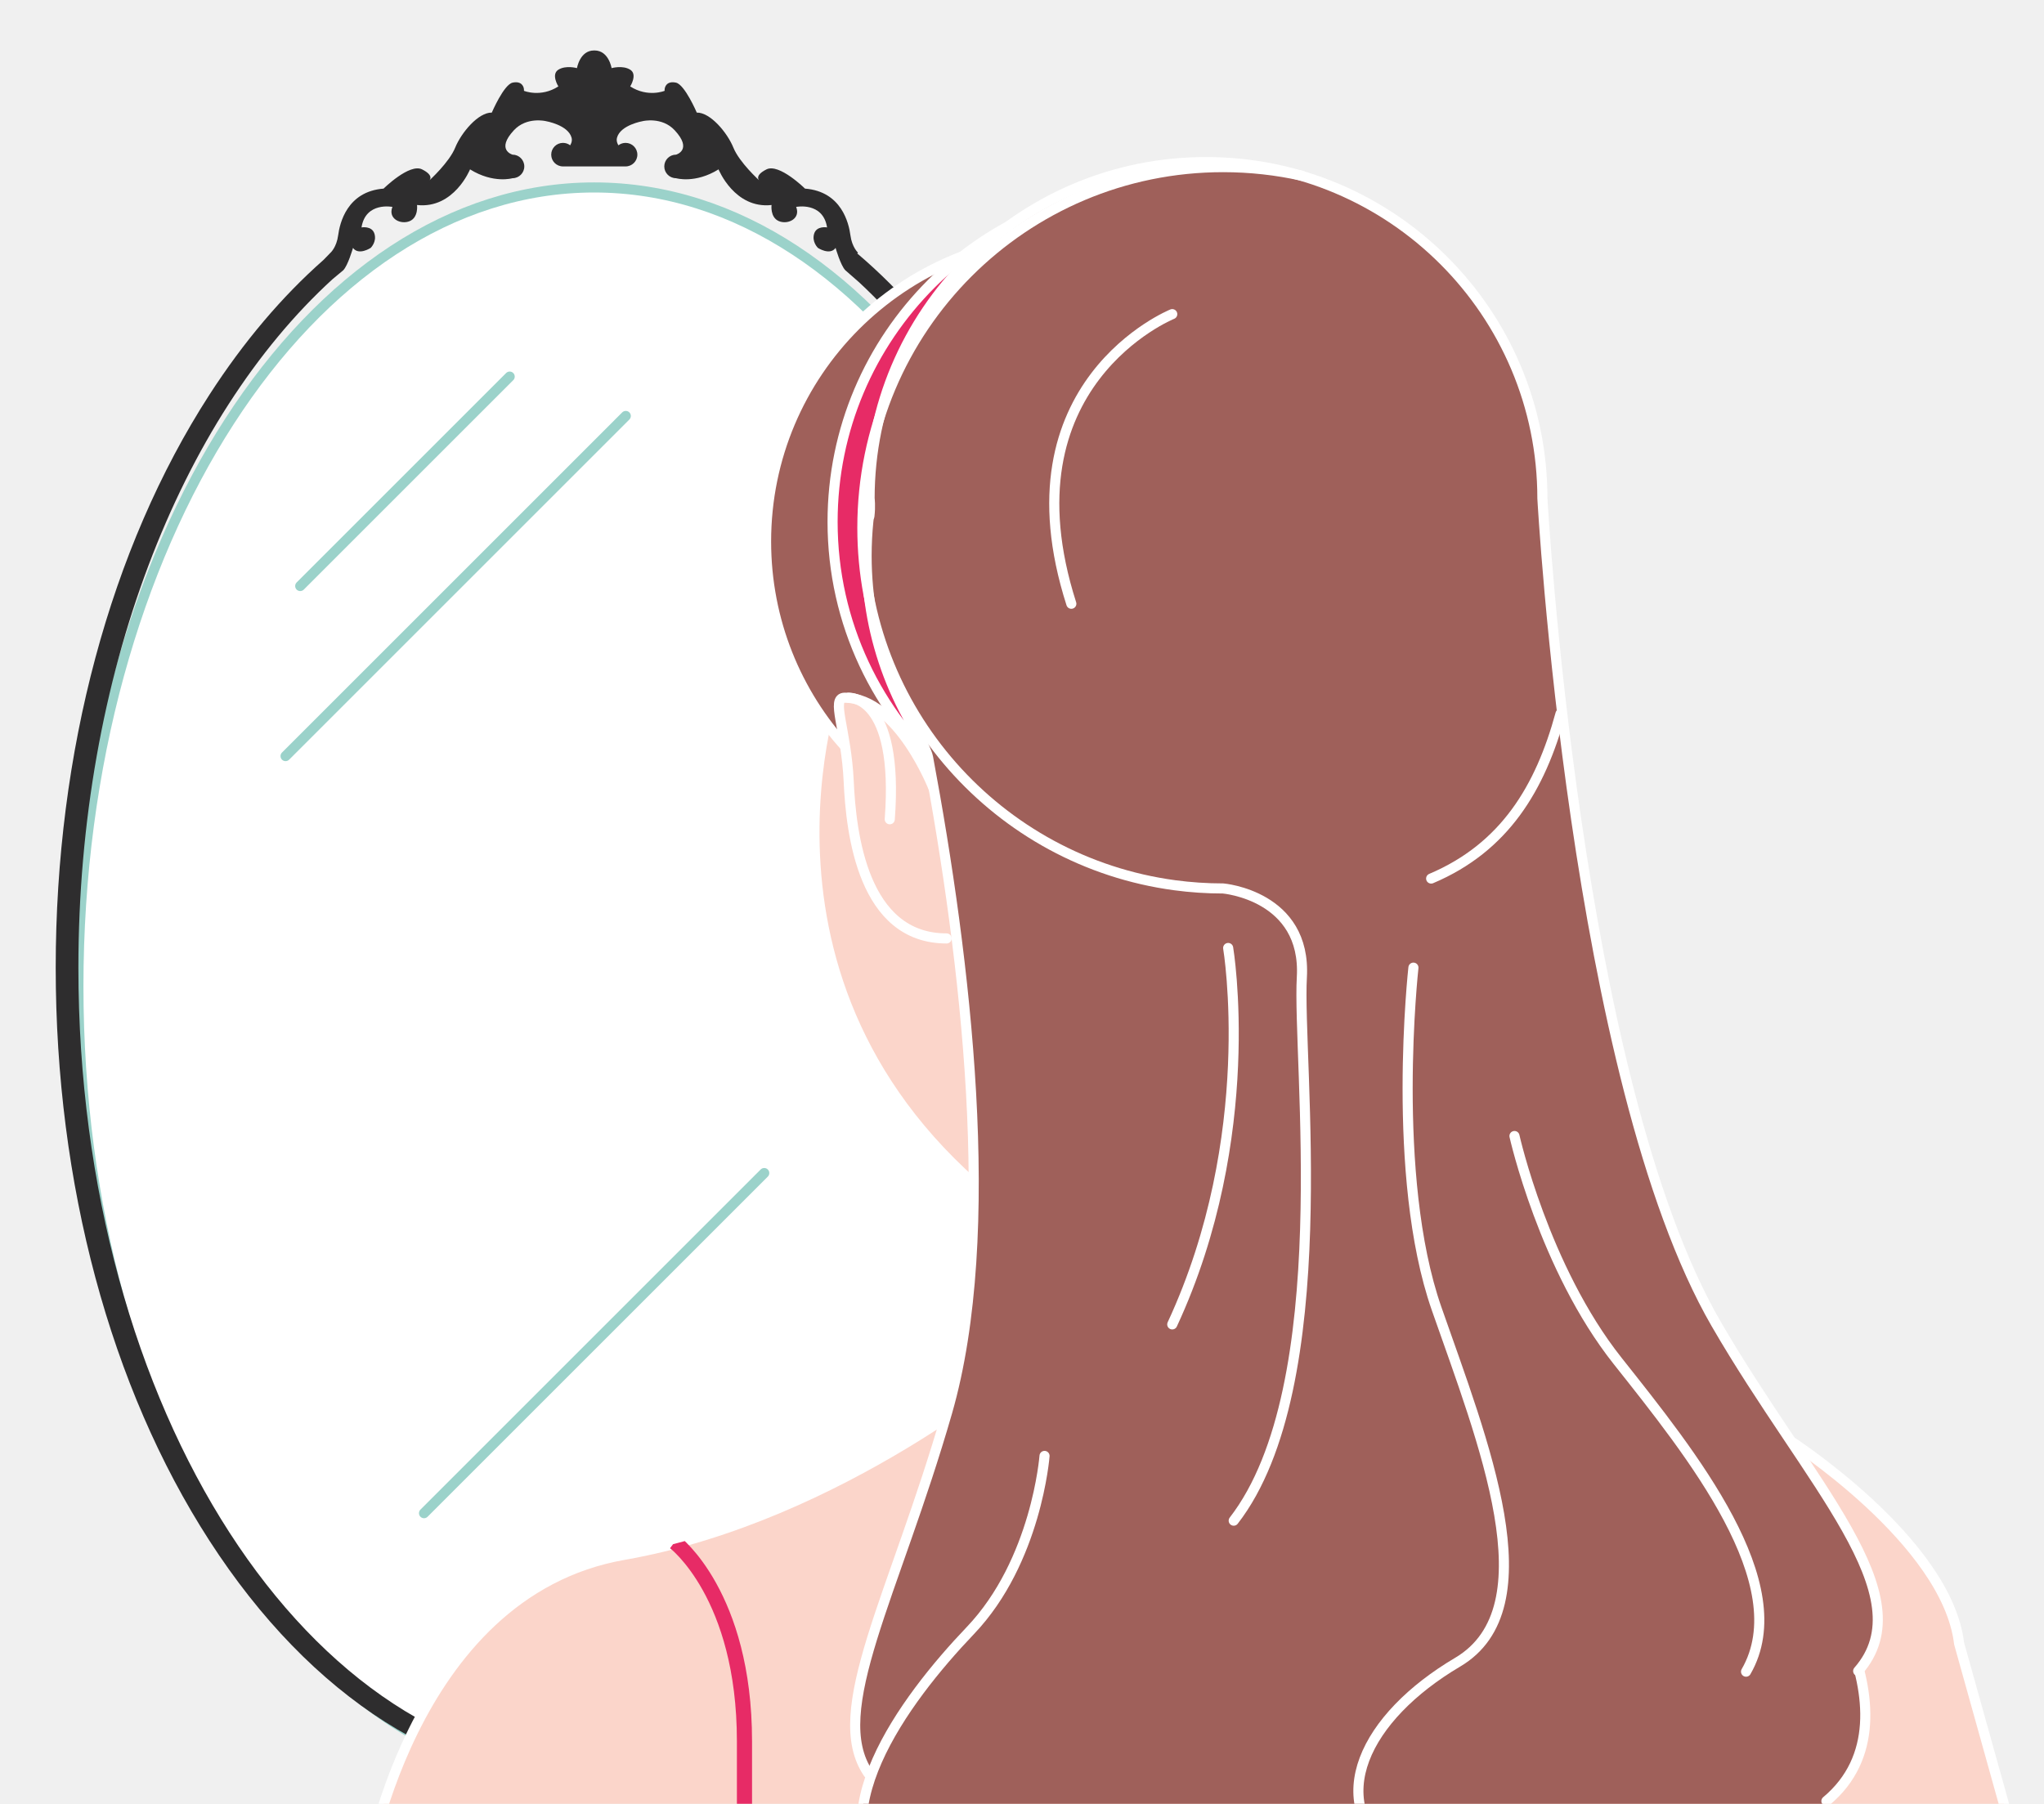
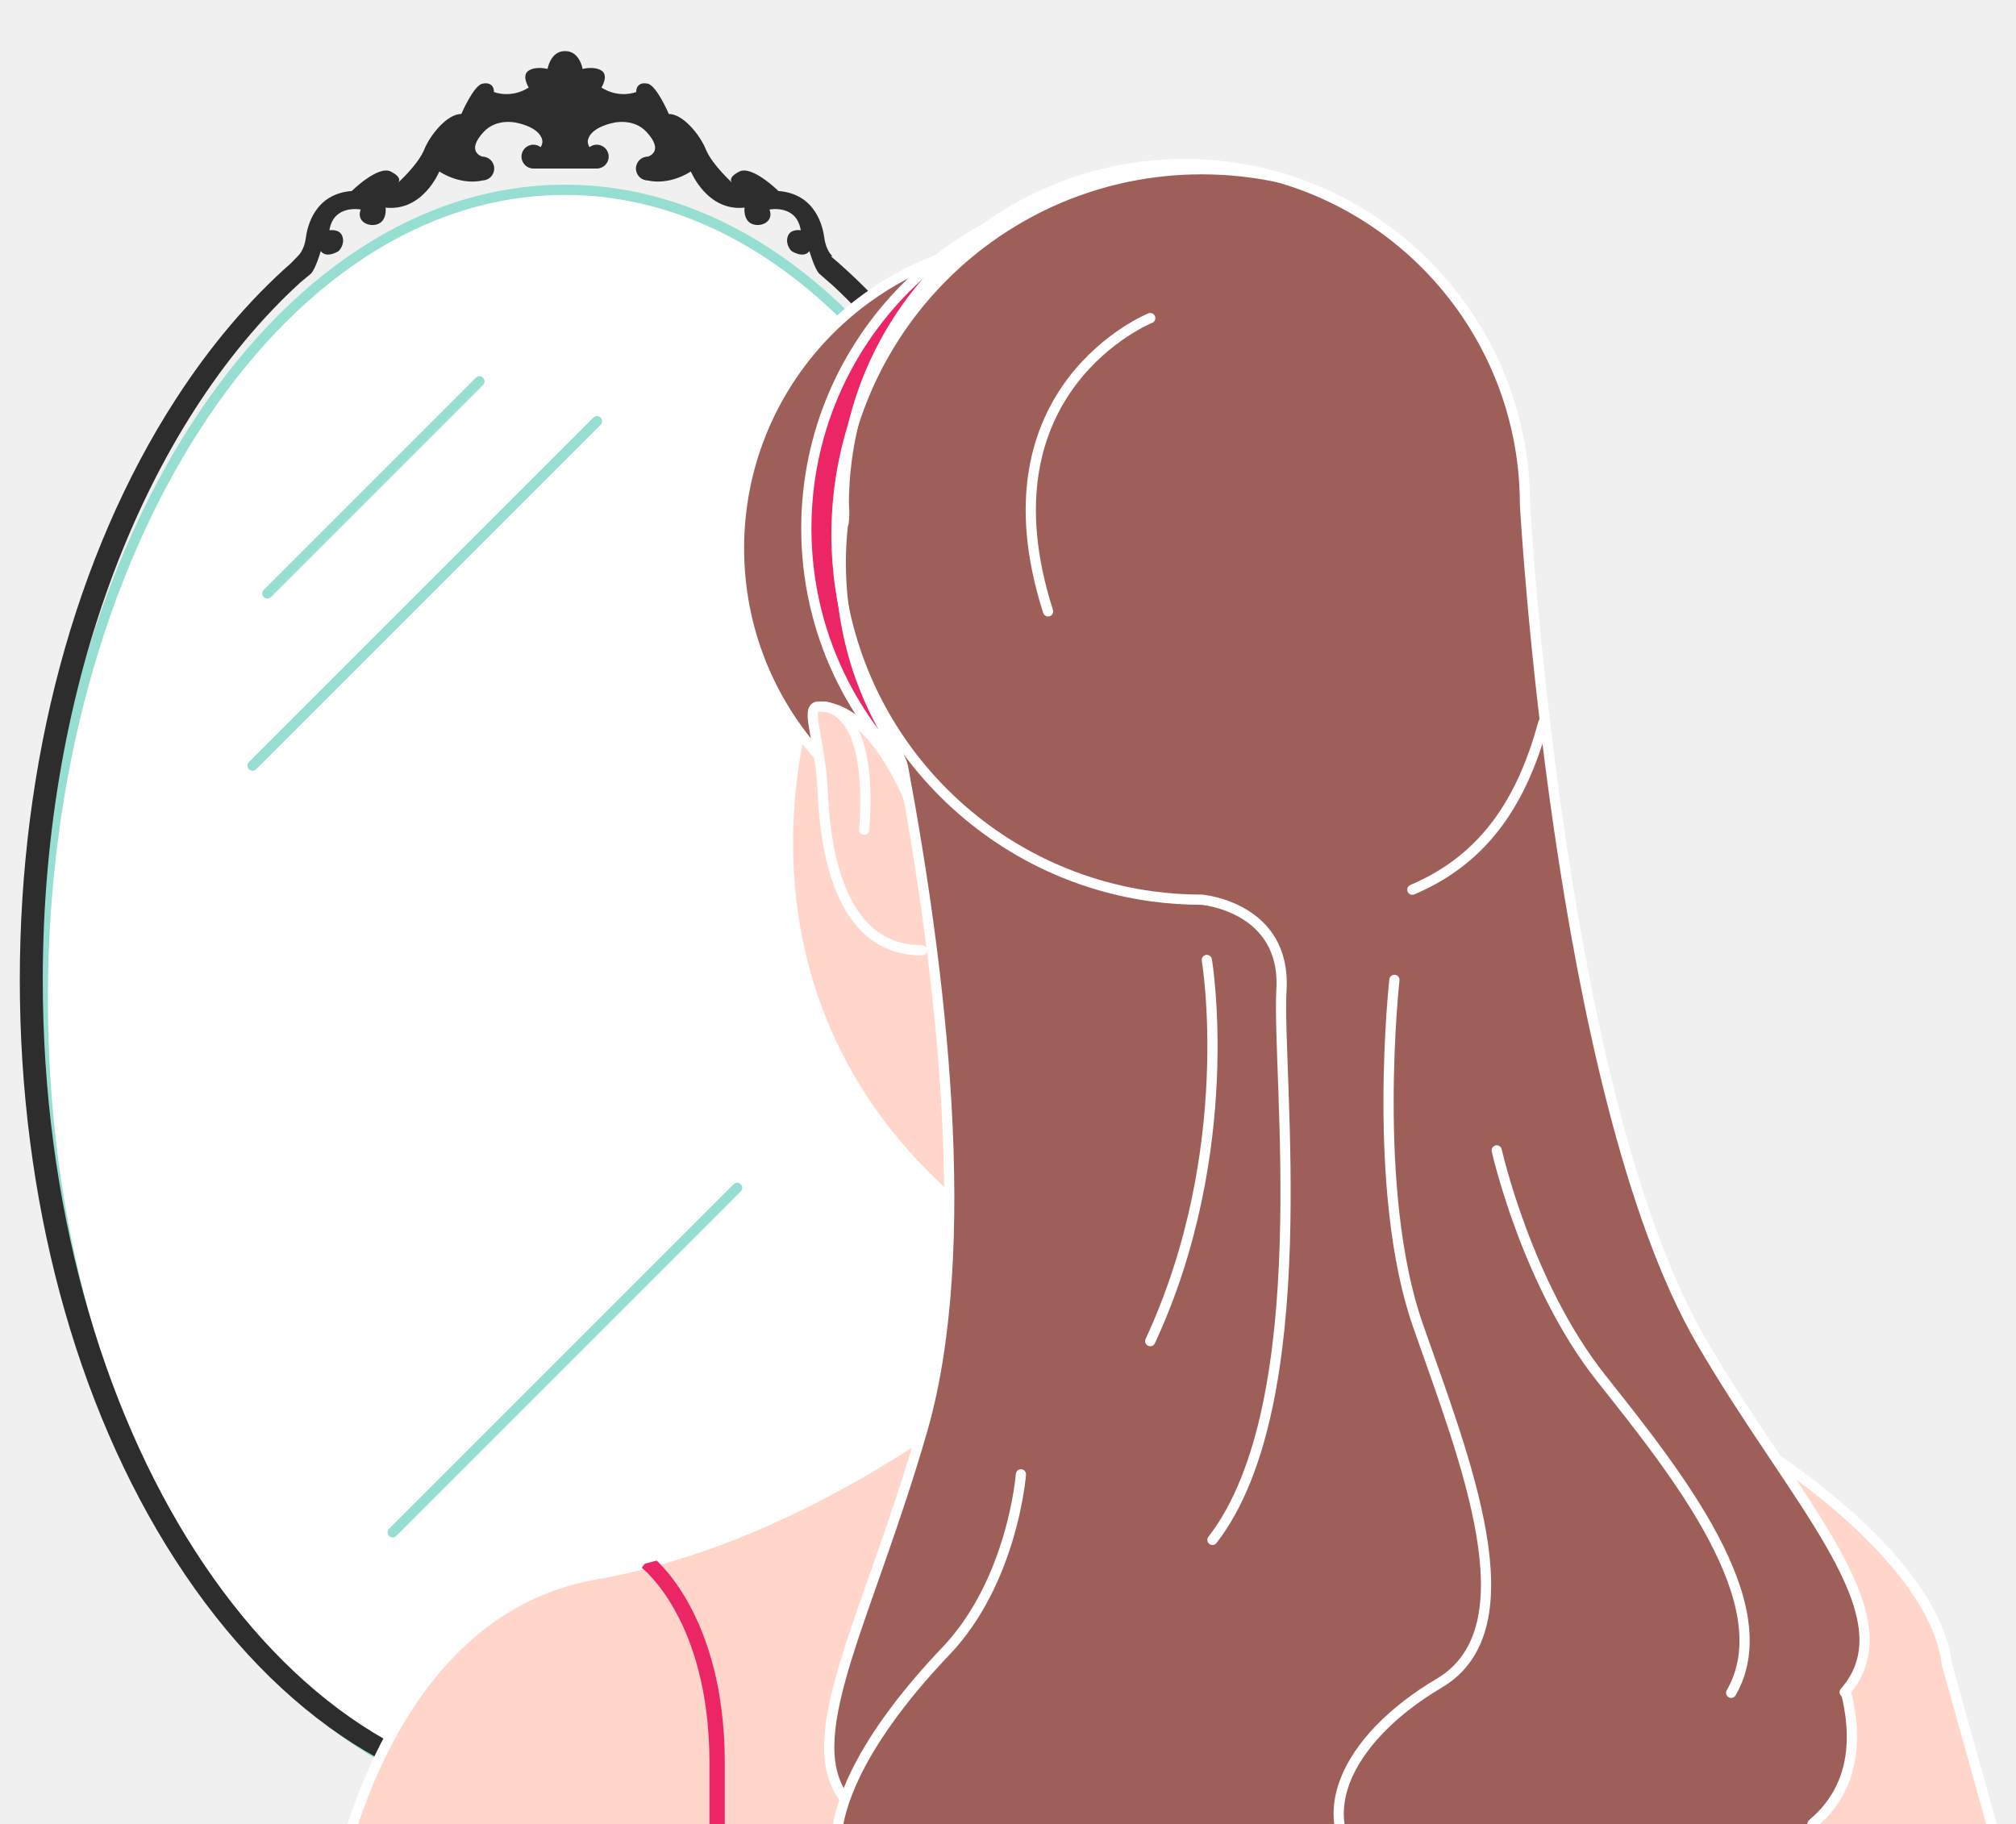
- <svg xmlns="http://www.w3.org/2000/svg" xmlns:xlink="http://www.w3.org/1999/xlink" version="1.1" id="Layer_1" x="0px" y="0px" viewBox="0 0 404.938 357.431" enable-background="new 0 0 404.938 357.431" xml:space="preserve">
+ <svg xmlns="http://www.w3.org/2000/svg" xmlns:xlink="http://www.w3.org/1999/xlink" version="1.1" id="Layer_1" x="0px" y="0px" viewBox="0 0 394.483 356.904" enable-background="new 0 0 394.483 356.904" xml:space="preserve">
  <g>
    <g>
-       <ellipse fill="#FFFFFF" stroke="#9BD2CA" stroke-width="2" stroke-miterlimit="10" cx="117.703" cy="195.425" rx="102.172" ry="158.279" />
-       <path fill="#2E2D2E" d="M193.925,78.234c-7.219-11.184-15.325-20.567-24.088-28.006l0.14-0.165c0,0-1.188-1.062-1.5-3.438    s-1.75-8.688-9-9.25c0,0-5.125-5.062-7.625-3.812s-1.438,2.188-1.438,2.188s-3.938-3.562-5.125-6.5s-4.562-7-7.25-6.938    c0,0-2.375-5.562-4.125-5.938s-2.312,0.75-2.25,1.625c0,0-3.312,1.375-6.812-0.875c0,0,1.5-2.375,0-3.313    s-3.688-0.312-3.688-0.312s-0.562-3.5-3.375-3.5h-0.108c-2.812,0-3.375,3.5-3.375,3.5s-2.188-0.625-3.688,0.312s0,3.313,0,3.313    c-3.5,2.25-6.812,0.875-6.812,0.875c0.062-0.875-0.5-2-2.25-1.625s-4.125,5.938-4.125,5.938c-2.688-0.062-6.062,4-7.25,6.938    s-5.125,6.5-5.125,6.5s1.062-0.938-1.438-2.188s-7.625,3.812-7.625,3.812c-7.25,0.562-8.688,6.875-9,9.25s-1.5,3.438-1.5,3.438    l-1.42,1.459C55.882,58.745,48.287,67.69,41.48,78.234c-19.632,30.412-30.443,70.729-30.443,113.524s10.812,83.112,30.443,113.524    c20.156,31.225,47.226,48.421,76.223,48.421c28.996,0,56.065-17.196,76.222-48.421c19.632-30.413,30.443-70.729,30.443-113.524    S213.557,108.647,193.925,78.234z M117.703,350.038c-56.428,0-102.171-70.864-102.171-158.279    c0-58.106,20.212-108.9,50.338-136.428l2.123-1.768c0.938-0.938,1.938-4.438,1.938-4.438c1.125,1.562,3.5,0,3.5,0    s1.25-1.188,0.75-2.812s-2.562-1.25-2.562-1.25C72.431,39.938,77.743,41,77.743,41c-0.938,2.375,1.688,3.562,3.438,2.812    s1.438-3.188,1.438-3.188c7.312,0.812,10.5-7.062,10.5-7.062c4.625,2.875,8.417,1.75,8.417,1.75c1.289,0,2.333-1.045,2.333-2.333    s-1.045-2.333-2.333-2.333c0,0-3.354-0.929,0.271-4.833c2.532-2.728,6.312-1.812,6.312-1.812s4.457,0.745,5.125,3.312    c0.203,0.781-0.293,1.479-0.293,1.479c-0.393-0.3-0.883-0.479-1.416-0.479c-1.289,0-2.333,1.044-2.333,2.333    c0,1.289,1.045,2.333,2.333,2.333h12.4c1.289,0,2.333-1.044,2.333-2.333c0-1.289-1.045-2.333-2.333-2.333    c-0.532,0-1.023,0.178-1.416,0.479c0,0-0.496-0.697-0.293-1.479c0.668-2.568,5.125-3.312,5.125-3.312s3.78-0.915,6.312,1.812    c3.625,3.904,0.271,4.833,0.271,4.833c-1.289,0-2.333,1.044-2.333,2.333s1.045,2.333,2.333,2.333c0,0,3.792,1.125,8.417-1.75    c0,0,3.188,7.875,10.5,7.062c0,0-0.312,2.438,1.438,3.188s4.375-0.438,3.438-2.812c0,0,5.312-1.062,6.125,4.062    c0,0-2.062-0.375-2.562,1.25s0.75,2.812,0.75,2.812s2.375,1.562,3.5,0c0,0,1,3.5,1.938,4.438l2.737,2.392    c29.752,27.667,49.662,78.134,49.662,135.804C219.874,279.174,174.131,350.038,117.703,350.038z" />
-       <line fill="none" stroke="#9BD2CA" stroke-width="2" stroke-linecap="round" stroke-linejoin="round" stroke-miterlimit="10" x1="100.975" y1="74.626" x2="59.475" y2="116.126" />
-       <line fill="none" stroke="#9BD2CA" stroke-width="2" stroke-linecap="round" stroke-linejoin="round" stroke-miterlimit="10" x1="123.975" y1="82.425" x2="56.574" y2="149.827" />
-       <line fill="none" stroke="#9BD2CA" stroke-width="2" stroke-linecap="round" stroke-linejoin="round" stroke-miterlimit="10" x1="151.403" y1="232.45" x2="84.002" y2="299.851" />
+       <ellipse fill="#FFFFFF" stroke="#96DED1" stroke-width="2" stroke-miterlimit="10" cx="110.541" cy="195.425" rx="102.172" ry="158.279" />
+       <path fill="#2D2D2D" d="M186.763,78.234c-7.219-11.184-15.325-20.567-24.088-28.006l0.14-0.165c0,0-1.188-1.062-1.5-3.438    s-1.75-8.688-9-9.25c0,0-5.125-5.062-7.625-3.812s-1.438,2.188-1.438,2.188s-3.938-3.562-5.125-6.5s-4.562-7-7.25-6.938    c0,0-2.375-5.562-4.125-5.938s-2.312,0.75-2.25,1.625c0,0-3.312,1.375-6.812-0.875c0,0,1.5-2.375,0-3.312    s-3.688-0.312-3.688-0.312s-0.562-3.5-3.375-3.5h-0.108c-2.812,0-3.375,3.5-3.375,3.5s-2.188-0.625-3.688,0.312s0,3.312,0,3.312    c-3.5,2.25-6.812,0.875-6.812,0.875c0.062-0.875-0.5-2-2.25-1.625s-4.125,5.938-4.125,5.938c-2.688-0.062-6.062,4-7.25,6.938    s-5.125,6.5-5.125,6.5s1.062-0.938-1.438-2.188s-7.625,3.812-7.625,3.812c-7.25,0.562-8.688,6.875-9,9.25s-1.5,3.438-1.5,3.438    l-1.42,1.459c-8.191,7.223-15.786,16.167-22.593,26.712C14.687,108.646,3.876,148.963,3.876,191.758s10.812,83.112,30.443,113.524    c20.156,31.225,47.226,48.421,76.223,48.421c28.996,0,56.065-17.196,76.222-48.421c19.632-30.413,30.443-70.729,30.443-113.524    S206.395,108.646,186.763,78.234z M110.541,350.038c-56.428,0-102.171-70.864-102.171-158.279    c0-58.106,20.212-108.9,50.338-136.428l2.123-1.768c0.938-0.938,1.938-4.438,1.938-4.438c1.125,1.562,3.5,0,3.5,0    s1.25-1.188,0.75-2.812s-2.562-1.25-2.562-1.25C65.269,39.938,70.582,41,70.582,41c-0.938,2.375,1.688,3.562,3.438,2.812    s1.438-3.188,1.438-3.188c7.312,0.812,10.5-7.062,10.5-7.062c4.625,2.875,8.417,1.75,8.417,1.75c1.289,0,2.333-1.045,2.333-2.333    s-1.045-2.333-2.333-2.333c0,0-3.354-0.929,0.271-4.833c2.532-2.728,6.312-1.812,6.312-1.812s4.457,0.745,5.125,3.312    c0.203,0.781-0.293,1.479-0.293,1.479c-0.393-0.3-0.883-0.479-1.416-0.479c-1.289,0-2.333,1.044-2.333,2.333    c0,1.289,1.045,2.333,2.333,2.333h12.4c1.289,0,2.333-1.044,2.333-2.333c0-1.289-1.045-2.333-2.333-2.333    c-0.532,0-1.023,0.178-1.416,0.479c0,0-0.496-0.697-0.293-1.479C115.732,24.745,120.19,24,120.19,24s3.78-0.915,6.312,1.812    c3.625,3.904,0.271,4.833,0.271,4.833c-1.289,0-2.333,1.044-2.333,2.333s1.045,2.333,2.333,2.333c0,0,3.792,1.125,8.417-1.75    c0,0,3.188,7.875,10.5,7.062c0,0-0.312,2.438,1.438,3.188s4.375-0.438,3.438-2.812c0,0,5.312-1.062,6.125,4.062    c0,0-2.062-0.375-2.562,1.25s0.75,2.812,0.75,2.812s2.375,1.562,3.5,0c0,0,1,3.5,1.938,4.438l2.737,2.392    c29.752,27.667,49.662,78.134,49.662,135.804C212.713,279.173,166.969,350.038,110.541,350.038z" />
+       <line fill="none" stroke="#96DED1" stroke-width="2" stroke-linecap="round" stroke-linejoin="round" stroke-miterlimit="10" x1="93.814" y1="74.626" x2="52.314" y2="116.126" />
+       <line fill="none" stroke="#96DED1" stroke-width="2" stroke-linecap="round" stroke-linejoin="round" stroke-miterlimit="10" x1="116.814" y1="82.425" x2="49.412" y2="149.826" />
+       <line fill="none" stroke="#96DED1" stroke-width="2" stroke-linecap="round" stroke-linejoin="round" stroke-miterlimit="10" x1="144.242" y1="232.449" x2="76.84" y2="299.851" />
    </g>
    <g>
      <defs>
-         <rect id="SVGID_1_" x="20.548" y="0" width="456" height="357.431" />
+         <rect id="SVGID_1_" x="13.387" y="0" width="456" height="357.431" />
      </defs>
      <clipPath id="SVGID_2_">
        <use xlink:href="#SVGID_1_" overflow="visible" />
      </clipPath>
-       <path clip-path="url(#SVGID_2_)" fill="#FBD5CA" stroke="#FFFFFF" stroke-width="2" stroke-linecap="round" stroke-linejoin="round" stroke-miterlimit="10" d="    M165.948,134.819c0,0-23.147,62.67,34.408,105.781l42.54,7.452l15.014-83.204l-56.303-37.193L165.948,134.819z" />
-       <path clip-path="url(#SVGID_2_)" fill="#9F605A" stroke="#FFFFFF" stroke-width="2" stroke-linecap="round" stroke-linejoin="round" d="    M212.242,167.771c33.399,0,60.474-27.075,60.474-60.474s-27.075-60.474-60.474-60.474s-60.474,27.075-60.474,60.474    c0,15.747,6.019,30.089,15.882,40.85l16.648,6.546c0,0,2.504-1.629,3.233-4.391S194.099,167.771,212.242,167.771z" />
-       <path clip-path="url(#SVGID_2_)" fill="#E72B66" stroke="#FFFFFF" stroke-width="2" stroke-linecap="round" stroke-linejoin="round" stroke-miterlimit="10" d="    M171.682,110.14c0-36.807,29.838-66.645,66.645-66.645c16.688,0,31.931,6.148,43.622,16.284    c-12.22-14.095-30.242-23.023-50.361-23.023c-36.807,0-66.645,29.838-66.645,66.646c0,20.119,8.928,38.141,23.023,50.361    C177.83,142.072,171.682,126.828,171.682,110.14z" />
-       <path clip-path="url(#SVGID_2_)" fill="#FBD5CA" stroke="#FFFFFF" stroke-width="2" stroke-linecap="round" stroke-linejoin="round" stroke-miterlimit="10" d="    M185.028,156.402c0,0-6.986-18.144-17.673-18.144c-2.815,0,0.313,6.257,0.782,16.58c0.469,10.322,2.815,31.123,19.393,31.123" />
-       <path clip-path="url(#SVGID_2_)" fill="none" stroke="#FFFFFF" stroke-width="2" stroke-linecap="round" stroke-linejoin="round" d="    M168.137,138.259c0,0,10.009-0.626,8.133,24.085" />
-       <circle clip-path="url(#SVGID_2_)" fill="#E72B66" stroke="#FFFFFF" stroke-width="2" stroke-linecap="round" stroke-linejoin="round" cx="258.015" cy="80.568" r="18.318" />
-       <path clip-path="url(#SVGID_2_)" fill="#FBD5CA" stroke="#FFFFFF" stroke-width="2" stroke-linecap="round" stroke-linejoin="round" stroke-miterlimit="10" d="    M388.121,325.683c-2.415-20.378-33.917-40.481-33.917-40.481l-151.576-15.522c0,0-36.054,30.922-79.012,38.429    c-42.957,7.507-51.299,64.228-51.299,64.228l200.399,140.967l82.787-21.27l58.806-72.569L388.121,325.683z" />
-       <path clip-path="url(#SVGID_2_)" fill="#9F605A" d="M368.015,331.255c13.137-15.014-10.01-36.91-28.152-68.815    c-18.142-31.905-39.829-146.454-39.829-146.454c0-24.811-9.922-46.229-34.734-46.229s-44.925,20.114-44.925,44.925    c0,0-5.005,145.881-28.152,182.166c-20.254,31.749-28.653,42.423-20.325,54.654c0,0-4.348,17.918,4.965,25.215    c0,0-12.122,11.529,2.975,29.849c15.096,18.32,32.405,28.747,32.405,28.747l45.668,46.711l60.057,2.502l40.038-11.678    l-5.422-82.787l9.936-18.559l-2.428-13.346c0,0,10.965-7.299,9.444-17.1C368.015,331.255,368.015,331.255,368.015,331.255z" />
-       <path clip-path="url(#SVGID_2_)" fill="none" stroke="#FFFFFF" stroke-width="2" stroke-linecap="round" stroke-linejoin="round" d="    M355.503,305.606c0,0,26.799,34.165,6.326,51.299" />
-       <path clip-path="url(#SVGID_2_)" fill="#9F605A" d="M172.008,351.378c-8.328-12.231,5.227-35.352,15.633-71.546    c10.563-36.738,3.215-93.502-4.527-133.668c-4.204-21.807-8.524-38.721-10.158-44.88c-0.436-1.644-0.681-2.522-0.681-2.522    c0-36.807,29.838-66.645,66.645-66.645s66.645,29.838,66.645,66.645c0,0,6.386,115.136,34.408,163.554    c18.385,31.766,41.289,53.801,28.152,68.815" />
-       <path clip-path="url(#SVGID_2_)" fill="none" stroke="#FFFFFF" stroke-width="2" stroke-linecap="round" stroke-linejoin="round" d="    M172.236,102.287c0.242-1.993,0.039-3.524,0.039-3.524c0-36.807,29.838-66.645,66.645-66.645s66.645,29.838,66.645,66.645    c0,0,6.386,115.136,34.408,163.554c18.385,31.766,41.289,53.801,28.152,68.815" />
-       <path clip-path="url(#SVGID_2_)" fill="none" stroke="#FFFFFF" stroke-width="2" stroke-linecap="round" stroke-linejoin="round" d="    M172.008,351.378c-8.328-12.231,5.227-35.352,15.633-71.546c10.222-35.553,3.671-89.863-3.78-129.732    c-0.248-1.329-1.299-2.866-1.549-4.162" />
-       <path clip-path="url(#SVGID_2_)" fill="none" stroke="#FFFFFF" stroke-width="2" stroke-linecap="round" stroke-linejoin="round" d="    M300.033,225.113c0,0,5.839,26.157,20.436,44.567c14.597,18.41,35.45,44.268,25.441,61.576" />
-       <path clip-path="url(#SVGID_2_)" fill="none" stroke="#FFFFFF" stroke-width="2" stroke-linecap="round" stroke-linejoin="round" d="    M206.933,288.504c0,0-1.572,20.855-14.71,34.618c-13.137,13.763-30.811,37.536-15.718,51.924" />
-       <path clip-path="url(#SVGID_2_)" fill="none" stroke="#FFFFFF" stroke-width="2" stroke-linecap="round" stroke-linejoin="round" d="    M280.014,191.748c0,0-4.588,41.289,4.588,67.564s22.521,59.223,4.171,70.067c-18.351,10.844-26.692,27.526-12.512,38.787" />
-       <path clip-path="url(#SVGID_2_)" fill="none" stroke="#FFFFFF" stroke-width="2" stroke-linecap="round" stroke-linejoin="round" stroke-miterlimit="10" d="    M309.153,141.442c-3.999,14.692-11.043,26.481-25.626,32.65" />
-       <path clip-path="url(#SVGID_2_)" fill="none" stroke="#FFFFFF" stroke-width="2" stroke-linecap="round" stroke-linejoin="round" stroke-miterlimit="10" d="    M244.412,301.334c20.667-26.667,12.562-91.442,13.498-107.667s-15.597-17.61-15.597-17.61c-3.252,0-6.454-0.217-9.591-0.638    c-34.936-4.686-61.879-34.612-61.879-70.832c0-39.472,31.998-71.47,71.47-71.47c5.372,0,10.606,0.593,15.64,1.717" />
-       <path clip-path="url(#SVGID_2_)" fill="none" stroke="#FFFFFF" stroke-width="2" stroke-linecap="round" stroke-linejoin="round" stroke-miterlimit="10" d="    M243.313,187.852c0,0,6.256,37.254-11.077,74.587" />
-       <path clip-path="url(#SVGID_2_)" fill="none" stroke="#FFFFFF" stroke-width="2" stroke-linecap="round" stroke-linejoin="round" stroke-miterlimit="10" d="    M232.236,62.25c0,0-33.989,13.695-19.994,57.39" />
-       <rect x="33.215" y="16.667" clip-path="url(#SVGID_2_)" fill="none" width="418" height="340.764" />
+       <path clip-path="url(#SVGID_2_)" fill="#FFD6C9" stroke="#FFFFFF" stroke-width="2" stroke-linecap="round" stroke-linejoin="round" stroke-miterlimit="10" d="    M158.786,134.818c0,0-23.147,62.67,34.408,105.781l42.54,7.452l15.014-83.204l-56.303-37.193L158.786,134.818z" />
+       <path clip-path="url(#SVGID_2_)" fill="#9E5F59" stroke="#FFFFFF" stroke-width="2" stroke-linecap="round" stroke-linejoin="round" d="    M205.08,167.771c33.399,0,60.474-27.075,60.474-60.474s-27.075-60.474-60.474-60.474s-60.474,27.075-60.474,60.474    c0,15.747,6.019,30.089,15.882,40.85l16.648,6.546c0,0,2.504-1.629,3.233-4.391C181.099,147.539,186.938,167.771,205.08,167.771z" />
+       <path clip-path="url(#SVGID_2_)" fill="#EC2565" stroke="#FFFFFF" stroke-width="2" stroke-linecap="round" stroke-linejoin="round" stroke-miterlimit="10" d="    M164.52,110.14c0-36.807,29.838-66.645,66.645-66.645c16.688,0,31.931,6.148,43.622,16.284    c-12.22-14.095-30.242-23.023-50.361-23.023c-36.807,0-66.645,29.838-66.645,66.646c0,20.119,8.928,38.141,23.023,50.361    C170.668,142.071,164.52,126.828,164.52,110.14z" />
+       <path clip-path="url(#SVGID_2_)" fill="#FFD6C9" stroke="#FFFFFF" stroke-width="2" stroke-linecap="round" stroke-linejoin="round" stroke-miterlimit="10" d="    M177.867,156.401c0,0-6.986-18.144-17.673-18.144c-2.815,0,0.313,6.257,0.782,16.58c0.469,10.322,2.815,31.123,19.393,31.123" />
+       <path clip-path="url(#SVGID_2_)" fill="none" stroke="#FFFFFF" stroke-width="2" stroke-linecap="round" stroke-linejoin="round" d="    M160.976,138.259c0,0,10.01-0.626,8.133,24.085" />
+       <circle clip-path="url(#SVGID_2_)" fill="#EC2565" stroke="#FFFFFF" stroke-width="2" stroke-linecap="round" stroke-linejoin="round" cx="250.854" cy="80.568" r="18.318" />
+       <path clip-path="url(#SVGID_2_)" fill="#FFD6C9" stroke="#FFFFFF" stroke-width="2" stroke-linecap="round" stroke-linejoin="round" stroke-miterlimit="10" d="    M380.959,325.683c-2.415-20.378-33.917-40.481-33.917-40.481l-151.576-15.522c0,0-36.054,30.922-79.012,38.429    c-42.957,7.507-51.299,64.228-51.299,64.228l200.399,140.967l82.787-21.27l58.806-72.569L380.959,325.683z" />
+       <path clip-path="url(#SVGID_2_)" fill="#9E5F59" d="M360.853,331.255c13.137-15.014-10.01-36.91-28.152-68.815    s-39.829-146.454-39.829-146.454c0-24.811-9.922-46.229-34.734-46.229s-44.925,20.114-44.925,44.925    c0,0-5.005,145.881-28.152,182.165c-20.254,31.749-28.653,42.423-20.325,54.654c0,0-4.348,17.918,4.965,25.215    c0,0-12.122,11.529,2.975,29.849c15.096,18.32,32.405,28.747,32.405,28.747l45.668,46.711l60.057,2.502l40.038-11.678    l-5.422-82.787l9.936-18.559l-2.428-13.346c0,0,10.965-7.299,9.444-17.1S360.853,331.255,360.853,331.255z" />
+       <path clip-path="url(#SVGID_2_)" fill="none" stroke="#FFFFFF" stroke-width="2" stroke-linecap="round" stroke-linejoin="round" d="    M348.341,305.606c0,0,26.799,34.165,6.326,51.299" />
+       <path clip-path="url(#SVGID_2_)" fill="#9E5F59" d="M164.846,351.378c-8.328-12.231,5.227-35.352,15.633-71.546    c10.563-36.738,3.215-93.502-4.527-133.668c-4.204-21.807-8.524-38.721-10.158-44.88c-0.436-1.644-0.681-2.522-0.681-2.522    c0-36.807,29.838-66.645,66.645-66.645s66.645,29.838,66.645,66.645c0,0,6.386,115.136,34.408,163.554    c18.385,31.766,41.289,53.801,28.152,68.815" />
+       <path clip-path="url(#SVGID_2_)" fill="none" stroke="#FFFFFF" stroke-width="2" stroke-linecap="round" stroke-linejoin="round" d="    M165.074,102.286c0.242-1.993,0.039-3.524,0.039-3.524c0-36.807,29.838-66.645,66.645-66.645s66.645,29.838,66.645,66.645    c0,0,6.386,115.136,34.408,163.554c18.385,31.766,41.289,53.801,28.152,68.815" />
+       <path clip-path="url(#SVGID_2_)" fill="none" stroke="#FFFFFF" stroke-width="2" stroke-linecap="round" stroke-linejoin="round" d="    M164.846,351.378c-8.328-12.231,5.227-35.352,15.633-71.546c10.222-35.553,3.671-89.863-3.78-129.732    c-0.248-1.329-1.299-2.866-1.549-4.162" />
+       <path clip-path="url(#SVGID_2_)" fill="none" stroke="#FFFFFF" stroke-width="2" stroke-linecap="round" stroke-linejoin="round" d="    M292.872,225.113c0,0,5.839,26.157,20.436,44.567c14.597,18.41,35.45,44.268,25.441,61.576" />
+       <path clip-path="url(#SVGID_2_)" fill="none" stroke="#FFFFFF" stroke-width="2" stroke-linecap="round" stroke-linejoin="round" d="    M199.771,288.504c0,0-1.572,20.855-14.71,34.618c-13.137,13.763-30.811,37.536-15.718,51.924" />
+       <path clip-path="url(#SVGID_2_)" fill="none" stroke="#FFFFFF" stroke-width="2" stroke-linecap="round" stroke-linejoin="round" d="    M272.853,191.748c0,0-4.588,41.289,4.588,67.564c9.175,26.275,22.521,59.223,4.171,70.067    c-18.351,10.844-26.692,27.526-12.512,38.787" />
+       <path clip-path="url(#SVGID_2_)" fill="none" stroke="#FFFFFF" stroke-width="2" stroke-linecap="round" stroke-linejoin="round" stroke-miterlimit="10" d="    M301.992,141.442c-3.999,14.692-11.043,26.481-25.626,32.65" />
+       <path clip-path="url(#SVGID_2_)" fill="none" stroke="#FFFFFF" stroke-width="2" stroke-linecap="round" stroke-linejoin="round" stroke-miterlimit="10" d="    M237.251,301.333c20.667-26.667,12.562-91.442,13.498-107.667c0.935-16.224-15.597-17.61-15.597-17.61    c-3.252,0-6.454-0.217-9.591-0.638c-34.936-4.686-61.879-34.612-61.879-70.832c0-39.472,31.998-71.47,71.47-71.47    c5.372,0,10.606,0.593,15.64,1.717" />
+       <path clip-path="url(#SVGID_2_)" fill="none" stroke="#FFFFFF" stroke-width="2" stroke-linecap="round" stroke-linejoin="round" stroke-miterlimit="10" d="    M236.151,187.852c0,0,6.256,37.254-11.077,74.587" />
+       <path clip-path="url(#SVGID_2_)" fill="none" stroke="#FFFFFF" stroke-width="2" stroke-linecap="round" stroke-linejoin="round" stroke-miterlimit="10" d="    M225.075,62.25c0,0-33.989,13.695-19.994,57.39" />
+       <rect x="26.054" y="16.667" clip-path="url(#SVGID_2_)" fill="none" width="418" height="340.764" />
      <g clip-path="url(#SVGID_2_)">
        <defs>
-           <path id="SVGID_3_" d="M388.121,325.683c-2.415-20.378-33.917-40.481-33.917-40.481l-151.576-15.522      c0,0-36.054,30.922-79.012,38.429c-42.957,7.507-51.299,64.228-51.299,64.228l200.399,140.967l82.787-21.27l58.806-72.569      L388.121,325.683z" />
+           <path id="SVGID_3_" d="M380.959,325.683c-2.415-20.378-33.917-40.481-33.917-40.481l-151.576-15.522      c0,0-36.054,30.922-79.012,38.429c-42.957,7.507-51.299,64.228-51.299,64.228l200.399,140.967l82.787-21.27l58.806-72.569      L380.959,325.683z" />
        </defs>
        <clipPath id="SVGID_4_">
          <use xlink:href="#SVGID_3_" overflow="visible" />
        </clipPath>
-         <path clip-path="url(#SVGID_4_)" fill="none" stroke="#E72B66" stroke-width="3" d="M133.642,305.594     c0,0,13.845,10.436,13.845,39.436v12.401" />
+         <path clip-path="url(#SVGID_4_)" fill="none" stroke="#EC2565" stroke-width="3" d="M126.481,305.594     c0,0,13.845,10.436,13.845,39.436v12.401" />
      </g>
    </g>
  </g>
</svg>
